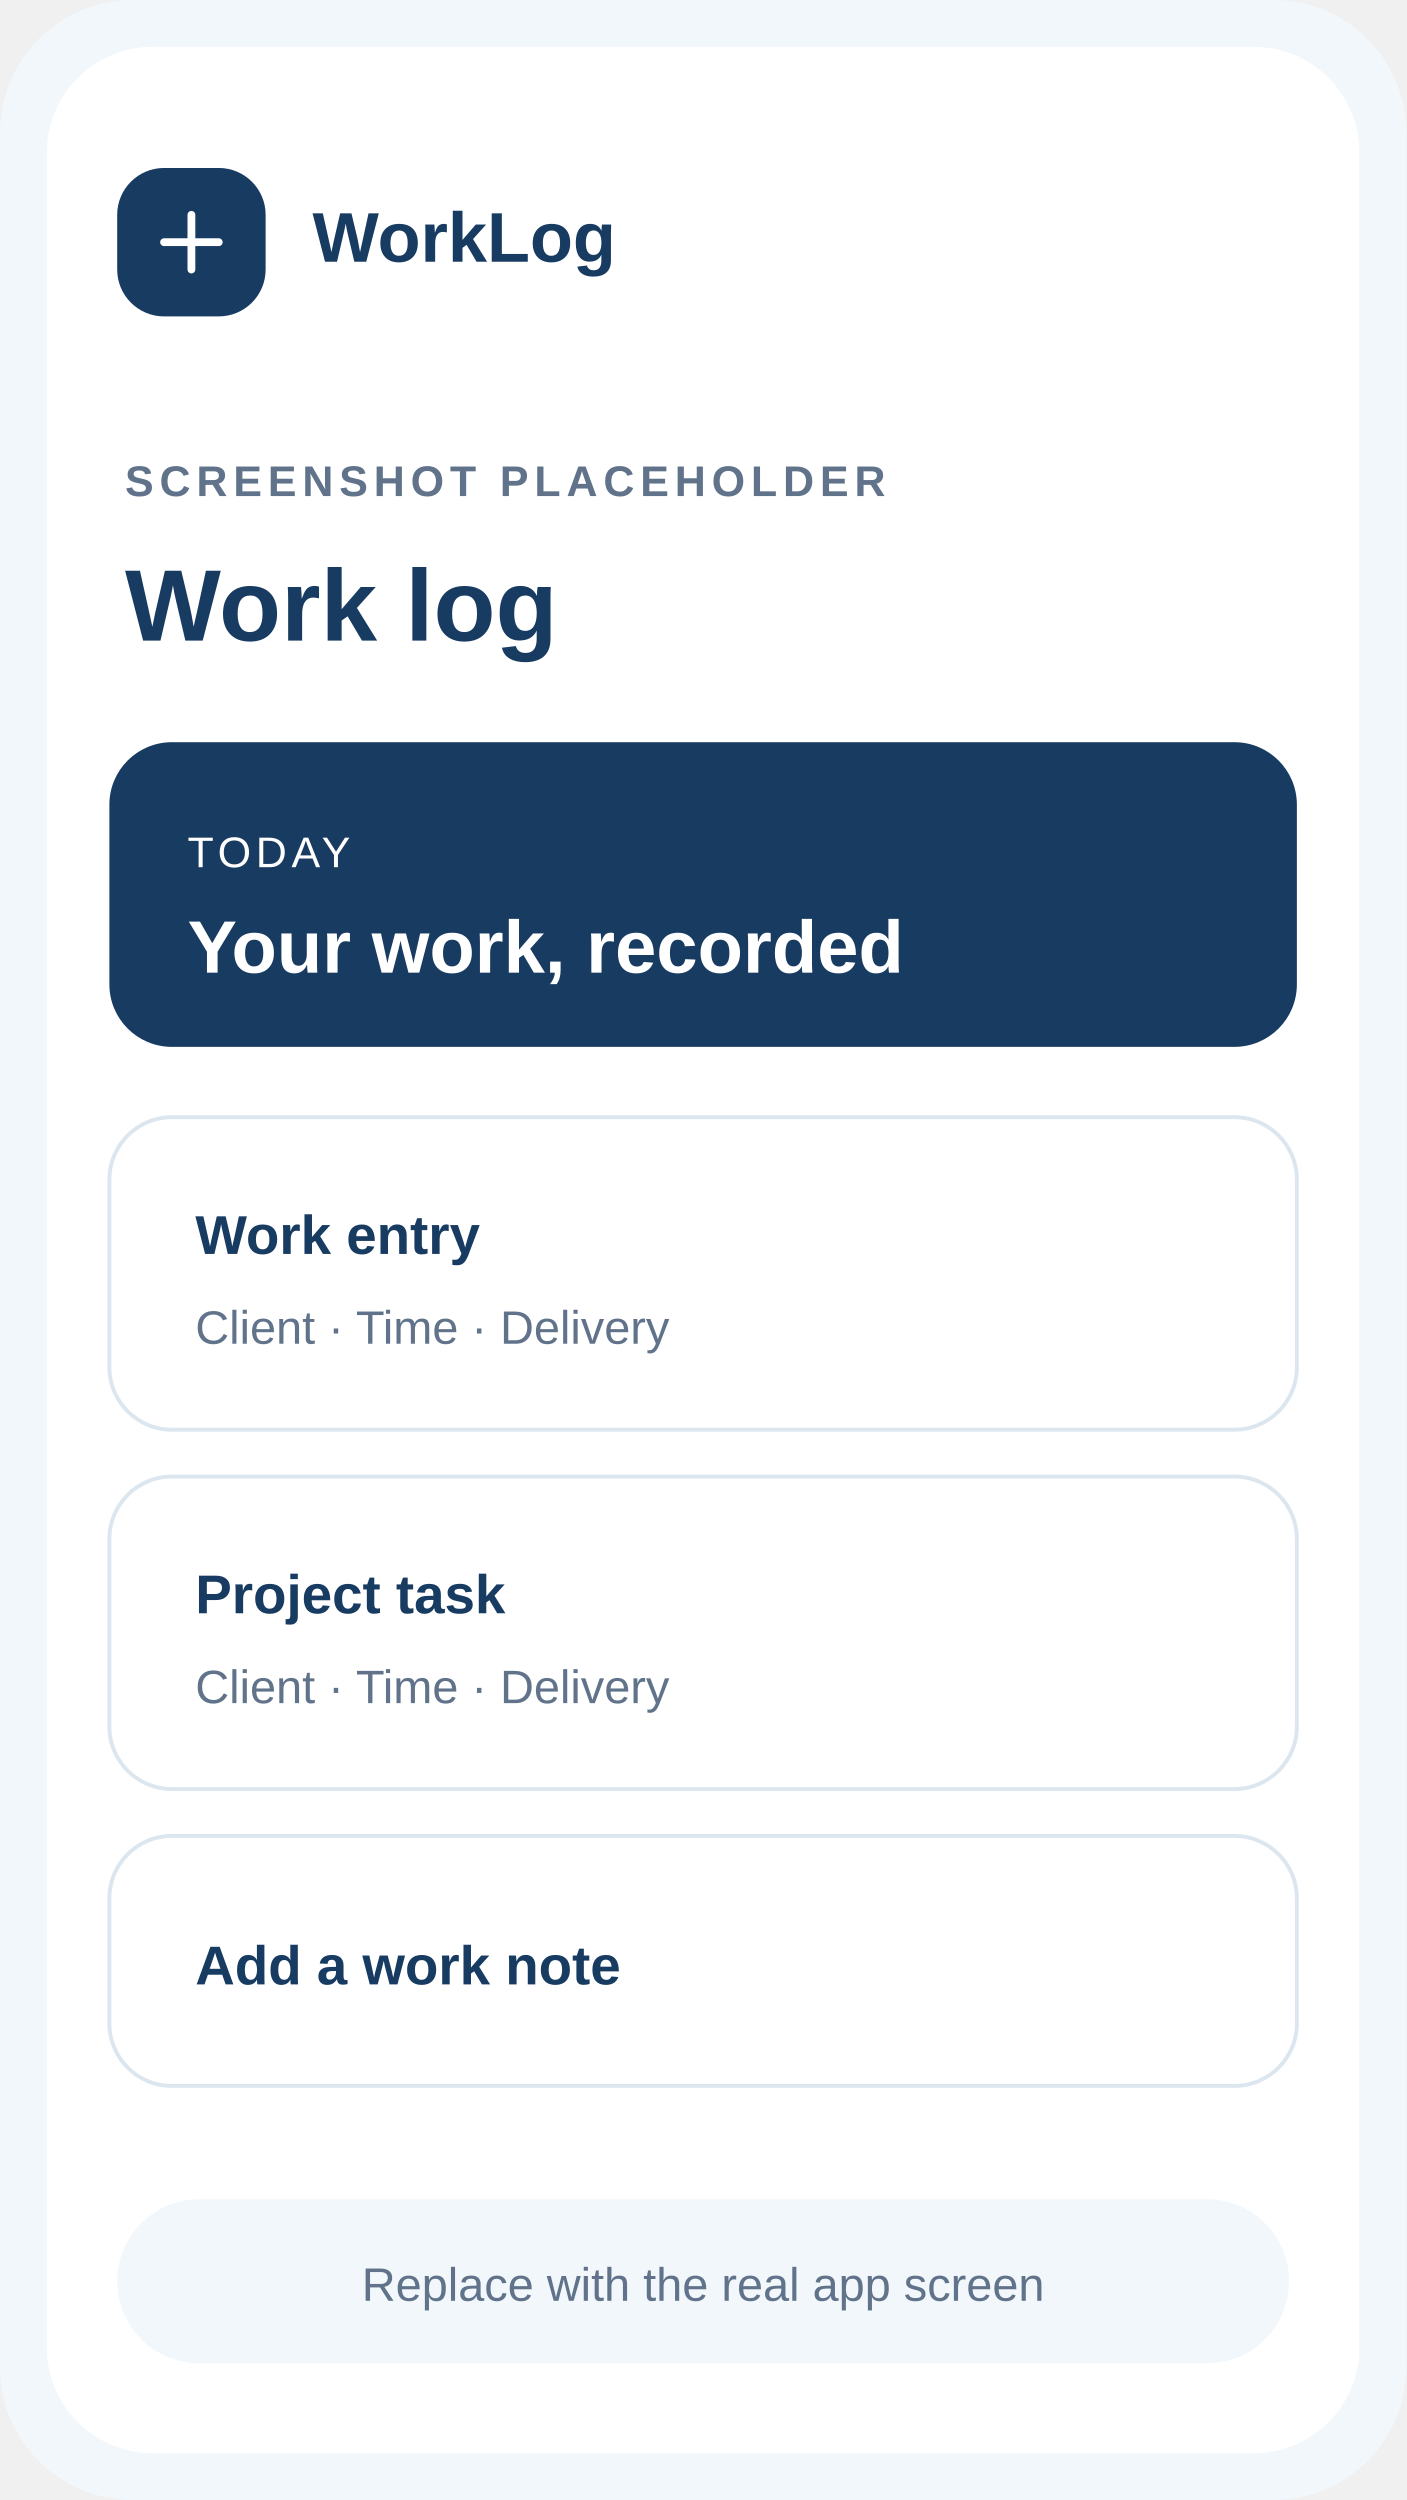
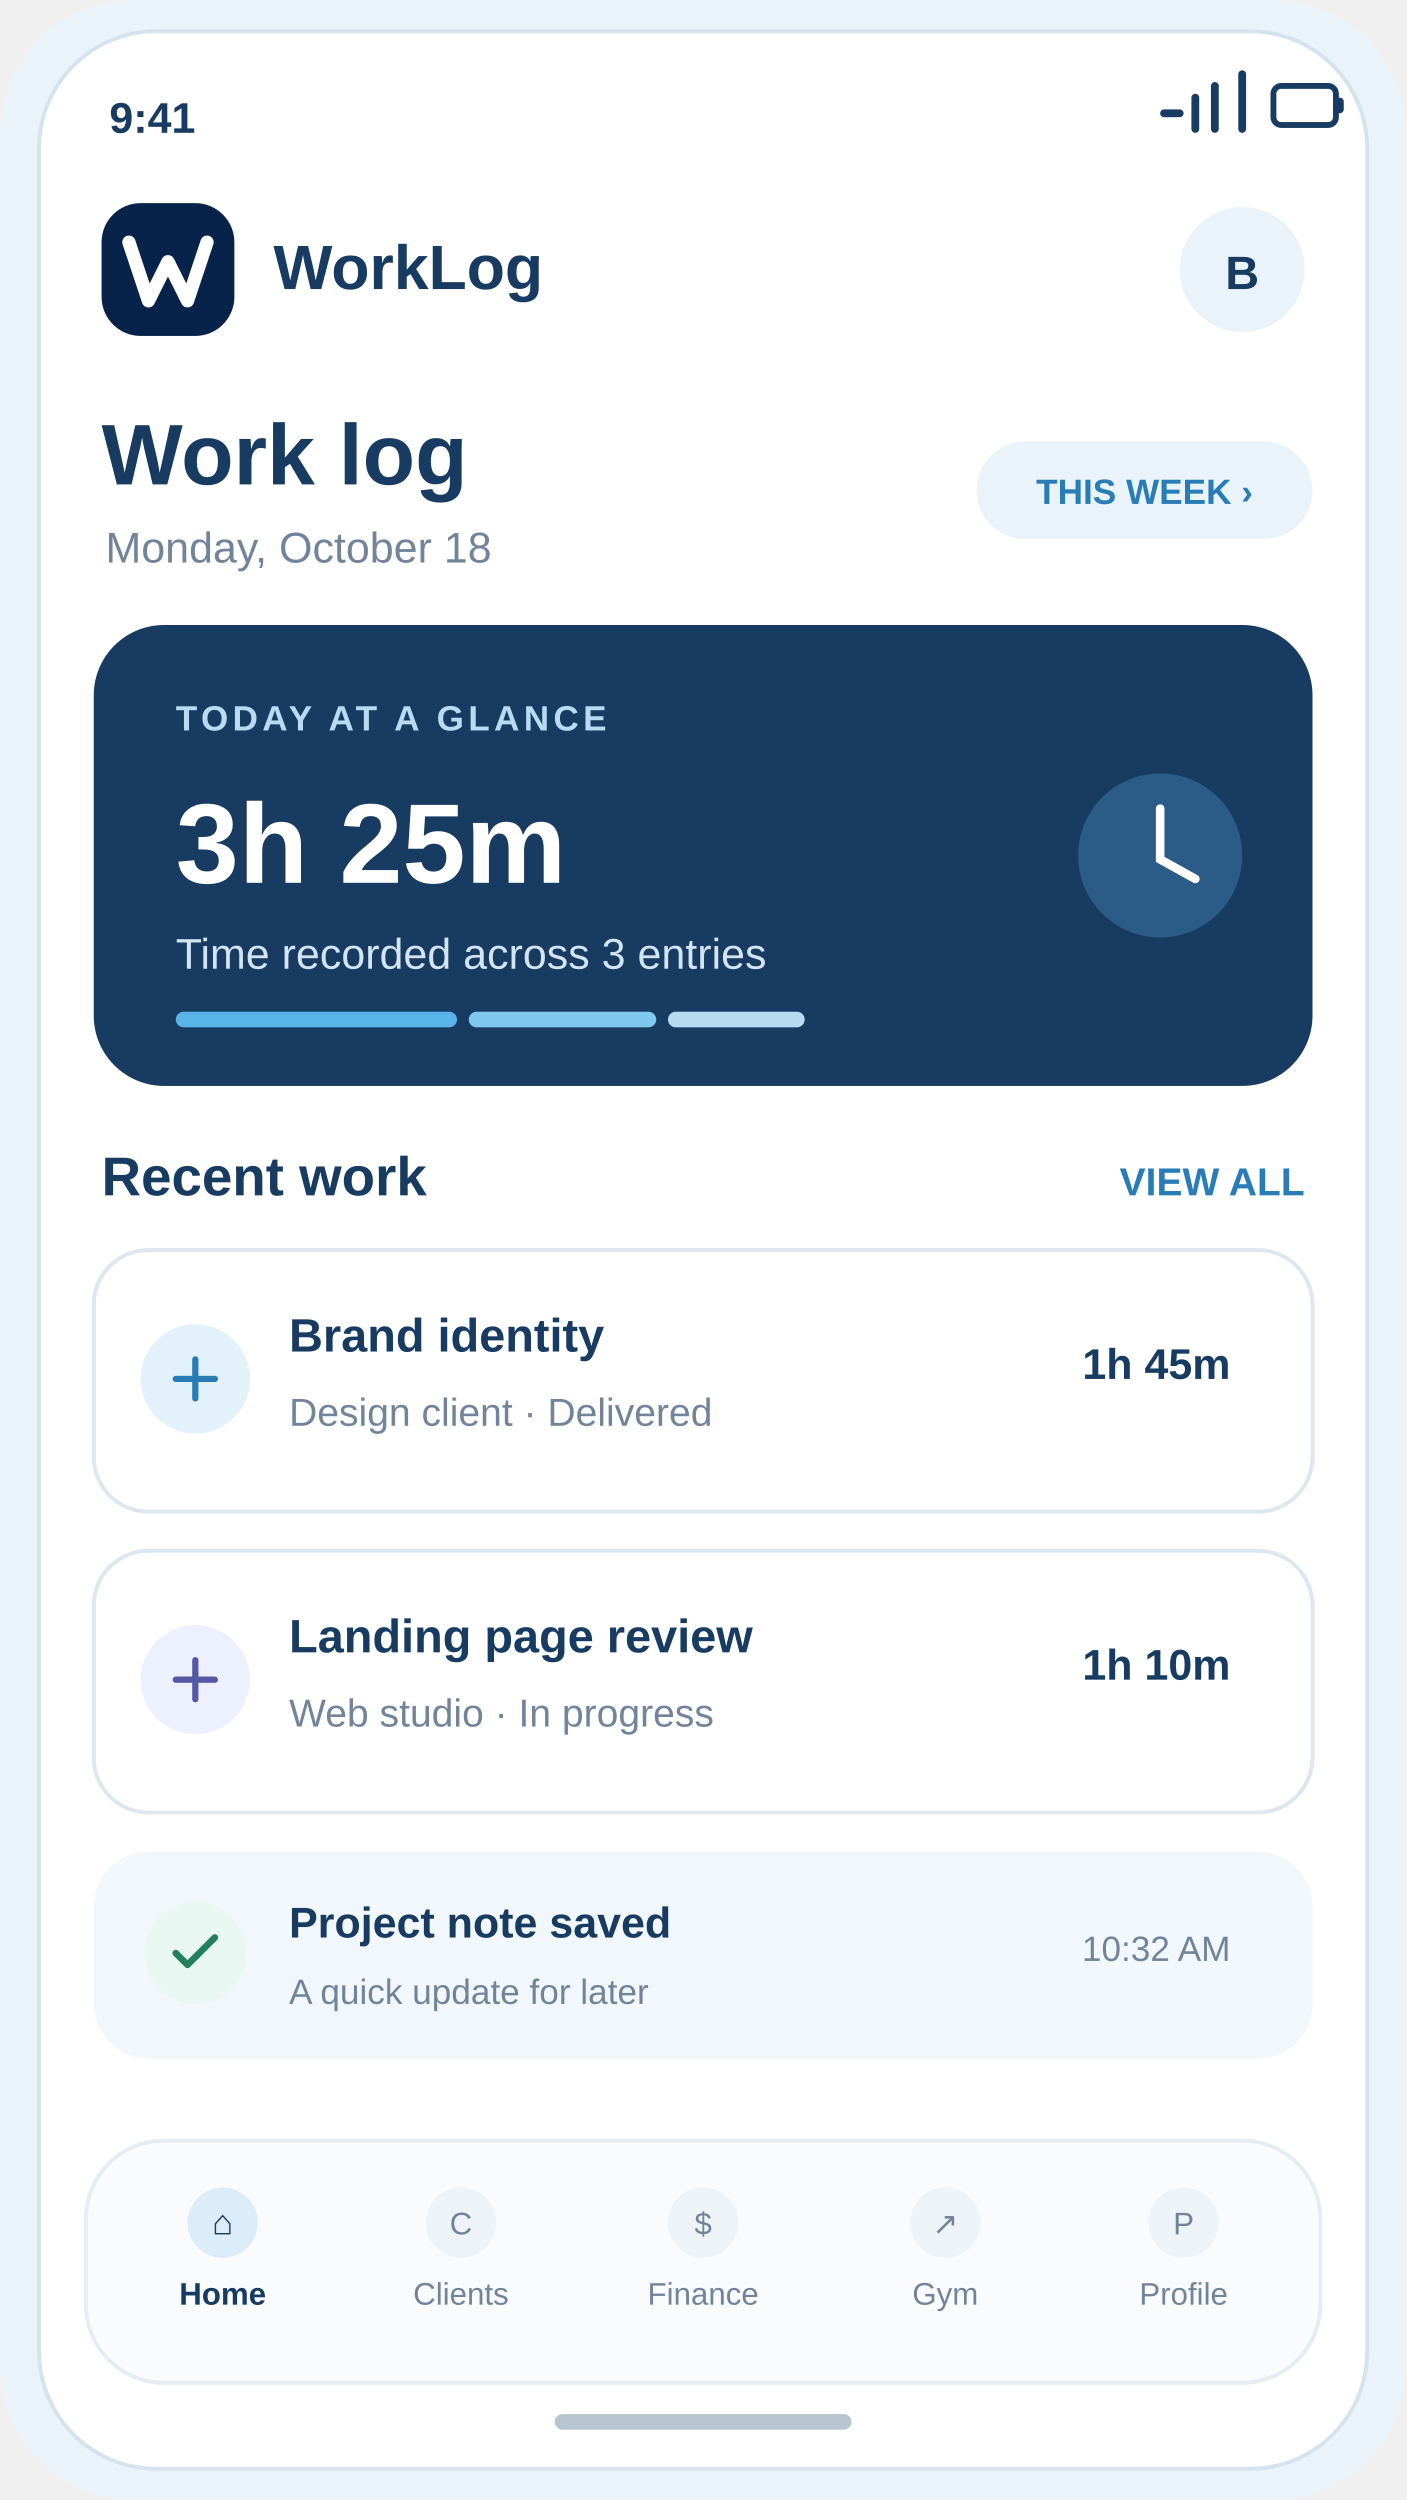
- <svg xmlns="http://www.w3.org/2000/svg" viewBox="0 0 360 640" role="img" aria-labelledby="title">
-   <rect width="360" height="640" rx="34" fill="#f2f7fb" />
-   <rect x="12" y="12" width="336" height="616" rx="27" fill="#fff" />
-   <rect x="30" y="43" width="38" height="38" rx="12" fill="#183b62" />
-   <path d="M42 62h14M49 55v14" stroke="#fff" stroke-width="2" stroke-linecap="round" />
-   <text x="80" y="67" fill="#183b62" font-family="Arial,sans-serif" font-size="18" font-weight="700">WorkLog</text>
-   <text x="32" y="127" fill="#60738a" font-family="Arial,sans-serif" font-size="11" font-weight="700" letter-spacing="1.5">SCREENSHOT PLACEHOLDER</text>
-   <text x="32" y="164" fill="#183b62" font-family="Arial,sans-serif" font-size="26" font-weight="700">Work log</text>
-   <rect x="28" y="190" width="304" height="78" rx="16" fill="#183b62" />
-   <text x="48" y="222" fill="#fff" font-family="Arial,sans-serif" font-size="11" letter-spacing="1.2">TODAY</text>
-   <text x="48" y="249" fill="#fff" font-family="Arial,sans-serif" font-size="19" font-weight="700">Your work, recorded</text>
-   <g fill="#fff" stroke="#dce6ef">
-     <rect x="28" y="286" width="304" height="80" rx="16" />
-     <rect x="28" y="378" width="304" height="80" rx="16" />
-     <rect x="28" y="470" width="304" height="64" rx="16" />
+ <svg xmlns="http://www.w3.org/2000/svg" viewBox="0 0 360 640" role="img" aria-labelledby="title desc">
+   <rect width="360" height="640" rx="34" fill="#eaf3f9" />
+   <rect x="10" y="8" width="340" height="624" rx="30" fill="#fff" stroke="#d5e3ee" />
+   <g font-family="Arial,sans-serif">
+     <text x="28" y="34" fill="#183b62" font-size="11" font-weight="700">9:41</text>
+     <path d="M298 29h4m4-4v8m5-11v11m7-14v14" fill="none" stroke="#183b62" stroke-width="2" stroke-linecap="round" />
+     <rect x="326" y="22" width="16" height="10" rx="2" fill="none" stroke="#183b62" stroke-width="1.5" />
+     <rect x="342" y="25" width="2" height="4" rx="1" fill="#183b62" />
+     <rect x="26" y="52" width="34" height="34" rx="10" fill="#08234a" />
+     <path d="M33 62l5 15 5-10 5 10 5-15" fill="none" stroke="#fff" stroke-width="3.4" stroke-linecap="round" stroke-linejoin="round" />
+     <text x="70" y="74" fill="#183b62" font-size="16" font-weight="700">WorkLog</text>
+     <circle cx="318" cy="69" r="16" fill="#eaf3f9" />
+     <text x="318" y="74" text-anchor="middle" fill="#183b62" font-size="12" font-weight="700">B</text>
+     <text x="26" y="124" fill="#183b62" font-size="22" font-weight="700">Work log</text>
+     <text x="27" y="144" fill="#71849a" font-size="11">Monday, October 18</text>
+     <rect x="250" y="113" width="86" height="25" rx="12.5" fill="#eaf3f9" />
+     <text x="293" y="129" text-anchor="middle" fill="#297db7" font-size="9" font-weight="700">THIS WEEK  ›</text>
+     <rect x="24" y="160" width="312" height="118" rx="18" fill="#183b62" />
+     <text x="45" y="187" fill="#b9dbf2" font-size="9" font-weight="700" letter-spacing="1.1">TODAY AT A GLANCE</text>
+     <text x="45" y="226" fill="#fff" font-size="29" font-weight="700">3h 25m</text>
+     <text x="45" y="248" fill="#d3e4f2" font-size="11">Time recorded across 3 entries</text>
+     <circle cx="297" cy="219" r="21" fill="#2b5c88" />
+     <path d="M297 207v13l9 5" fill="none" stroke="#fff" stroke-width="2.2" stroke-linecap="round" />
+     <rect x="45" y="259" width="72" height="4" rx="2" fill="#59b4e9" />
+     <rect x="120" y="259" width="48" height="4" rx="2" fill="#7fc8f0" />
+     <rect x="171" y="259" width="35" height="4" rx="2" fill="#b9dbf2" />
+     <text x="26" y="306" fill="#183b62" font-size="14" font-weight="700">Recent work</text>
+     <text x="334" y="306" text-anchor="end" fill="#297db7" font-size="10" font-weight="700">VIEW ALL</text>
+     <g>
+       <rect x="24" y="320" width="312" height="67" rx="14" fill="#fff" stroke="#dce7f0" />
+       <circle cx="50" cy="353" r="14" fill="#e3f1fb" />
+       <path d="M45 353h10m-5-5v10" stroke="#297db7" stroke-width="1.6" stroke-linecap="round" />
+       <text x="74" y="346" fill="#183b62" font-size="12" font-weight="700">Brand identity</text>
+       <text x="74" y="365" fill="#71849a" font-size="10">Design client · Delivered</text>
+       <text x="315" y="353" text-anchor="end" fill="#183b62" font-size="11" font-weight="700">1h 45m</text>
+     </g>
+     <g>
+       <rect x="24" y="397" width="312" height="67" rx="14" fill="#fff" stroke="#dce7f0" />
+       <circle cx="50" cy="430" r="14" fill="#edf0ff" />
+       <path d="M45 430h10m-5-5v10" stroke="#5857a6" stroke-width="1.6" stroke-linecap="round" />
+       <text x="74" y="423" fill="#183b62" font-size="12" font-weight="700">Landing page review</text>
+       <text x="74" y="442" fill="#71849a" font-size="10">Web studio · In progress</text>
+       <text x="315" y="430" text-anchor="end" fill="#183b62" font-size="11" font-weight="700">1h 10m</text>
+     </g>
+     <g>
+       <rect x="24" y="474" width="312" height="53" rx="14" fill="#f2f7fb" />
+       <circle cx="50" cy="500" r="13" fill="#e8f7f1" />
+       <path d="m45 500 3 3 7-7" fill="none" stroke="#22805e" stroke-width="1.7" stroke-linecap="round" stroke-linejoin="round" />
+       <text x="74" y="496" fill="#183b62" font-size="11" font-weight="700">Project note saved</text>
+       <text x="74" y="513" fill="#71849a" font-size="9">A quick update for later</text>
+       <text x="315" y="502" text-anchor="end" fill="#71849a" font-size="9">10:32 AM</text>
+     </g>
+     <rect x="22" y="548" width="316" height="62" rx="20" fill="#f9fbfd" stroke="#e4edf4" />
+     <g fill="#71849a" font-size="8" text-anchor="middle">
+       <circle cx="57" cy="569" r="9" fill="#dcecf8" />
+       <text x="57" y="572" fill="#183b62" font-size="9" font-weight="700">⌂</text>
+       <text x="57" y="590" fill="#183b62" font-weight="700">Home</text>
+       <circle cx="118" cy="569" r="9" fill="#eef3f7" />
+       <text x="118" y="572" font-size="8">C</text>
+       <text x="118" y="590">Clients</text>
+       <circle cx="180" cy="569" r="9" fill="#eef3f7" />
+       <text x="180" y="572" font-size="8">$</text>
+       <text x="180" y="590">Finance</text>
+       <circle cx="242" cy="569" r="9" fill="#eef3f7" />
+       <text x="242" y="572" font-size="8">↗</text>
+       <text x="242" y="590">Gym</text>
+       <circle cx="303" cy="569" r="9" fill="#eef3f7" />
+       <text x="303" y="572" font-size="8">P</text>
+       <text x="303" y="590">Profile</text>
+     </g>
+     <rect x="142" y="618" width="76" height="4" rx="2" fill="#b9c5ce" />
  </g>
-   <g fill="#183b62" font-family="Arial,sans-serif" font-size="14" font-weight="700">
-     <text x="50" y="321">Work entry</text>
-     <text x="50" y="413">Project task</text>
-     <text x="50" y="508">Add a work note</text>
-   </g>
-   <g fill="#60738a" font-family="Arial,sans-serif" font-size="12">
-     <text x="50" y="344">Client · Time · Delivery</text>
-     <text x="50" y="436">Client · Time · Delivery</text>
-   </g>
-   <rect x="30" y="563" width="300" height="42" rx="21" fill="#f2f7fb" />
-   <text x="180" y="589" fill="#60738a" font-family="Arial,sans-serif" font-size="12" text-anchor="middle">Replace with the real app screen</text>
</svg>
